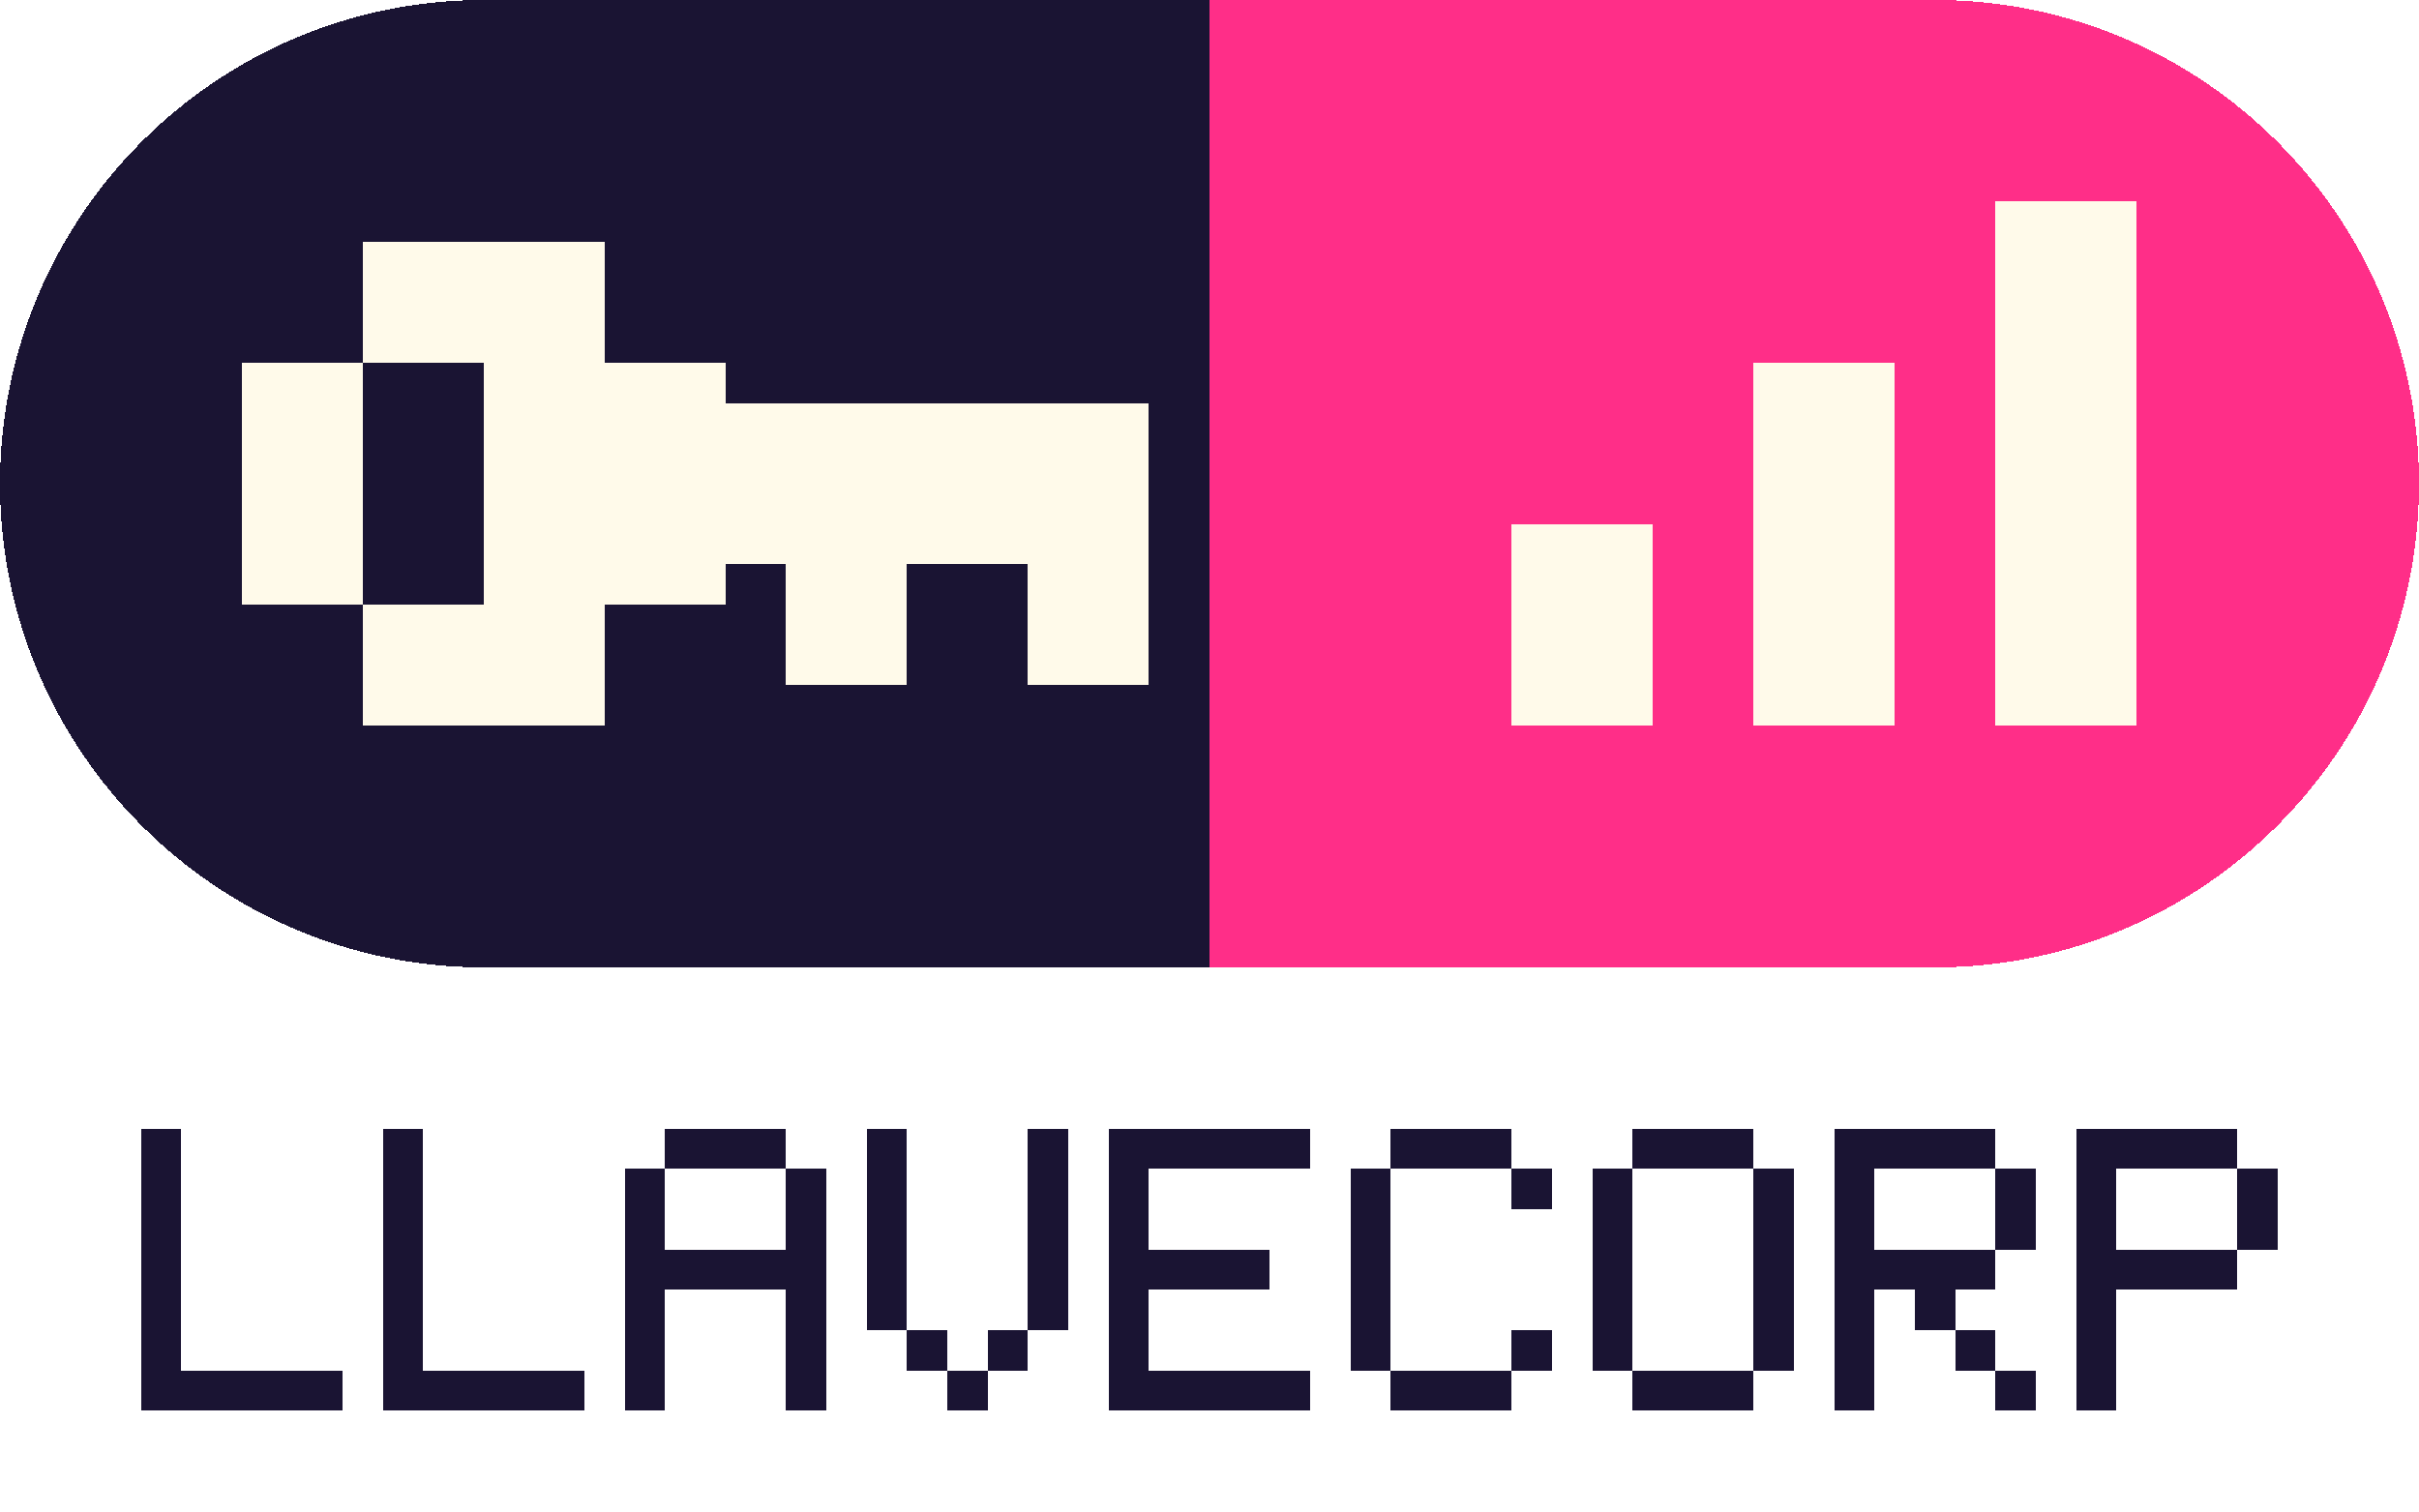
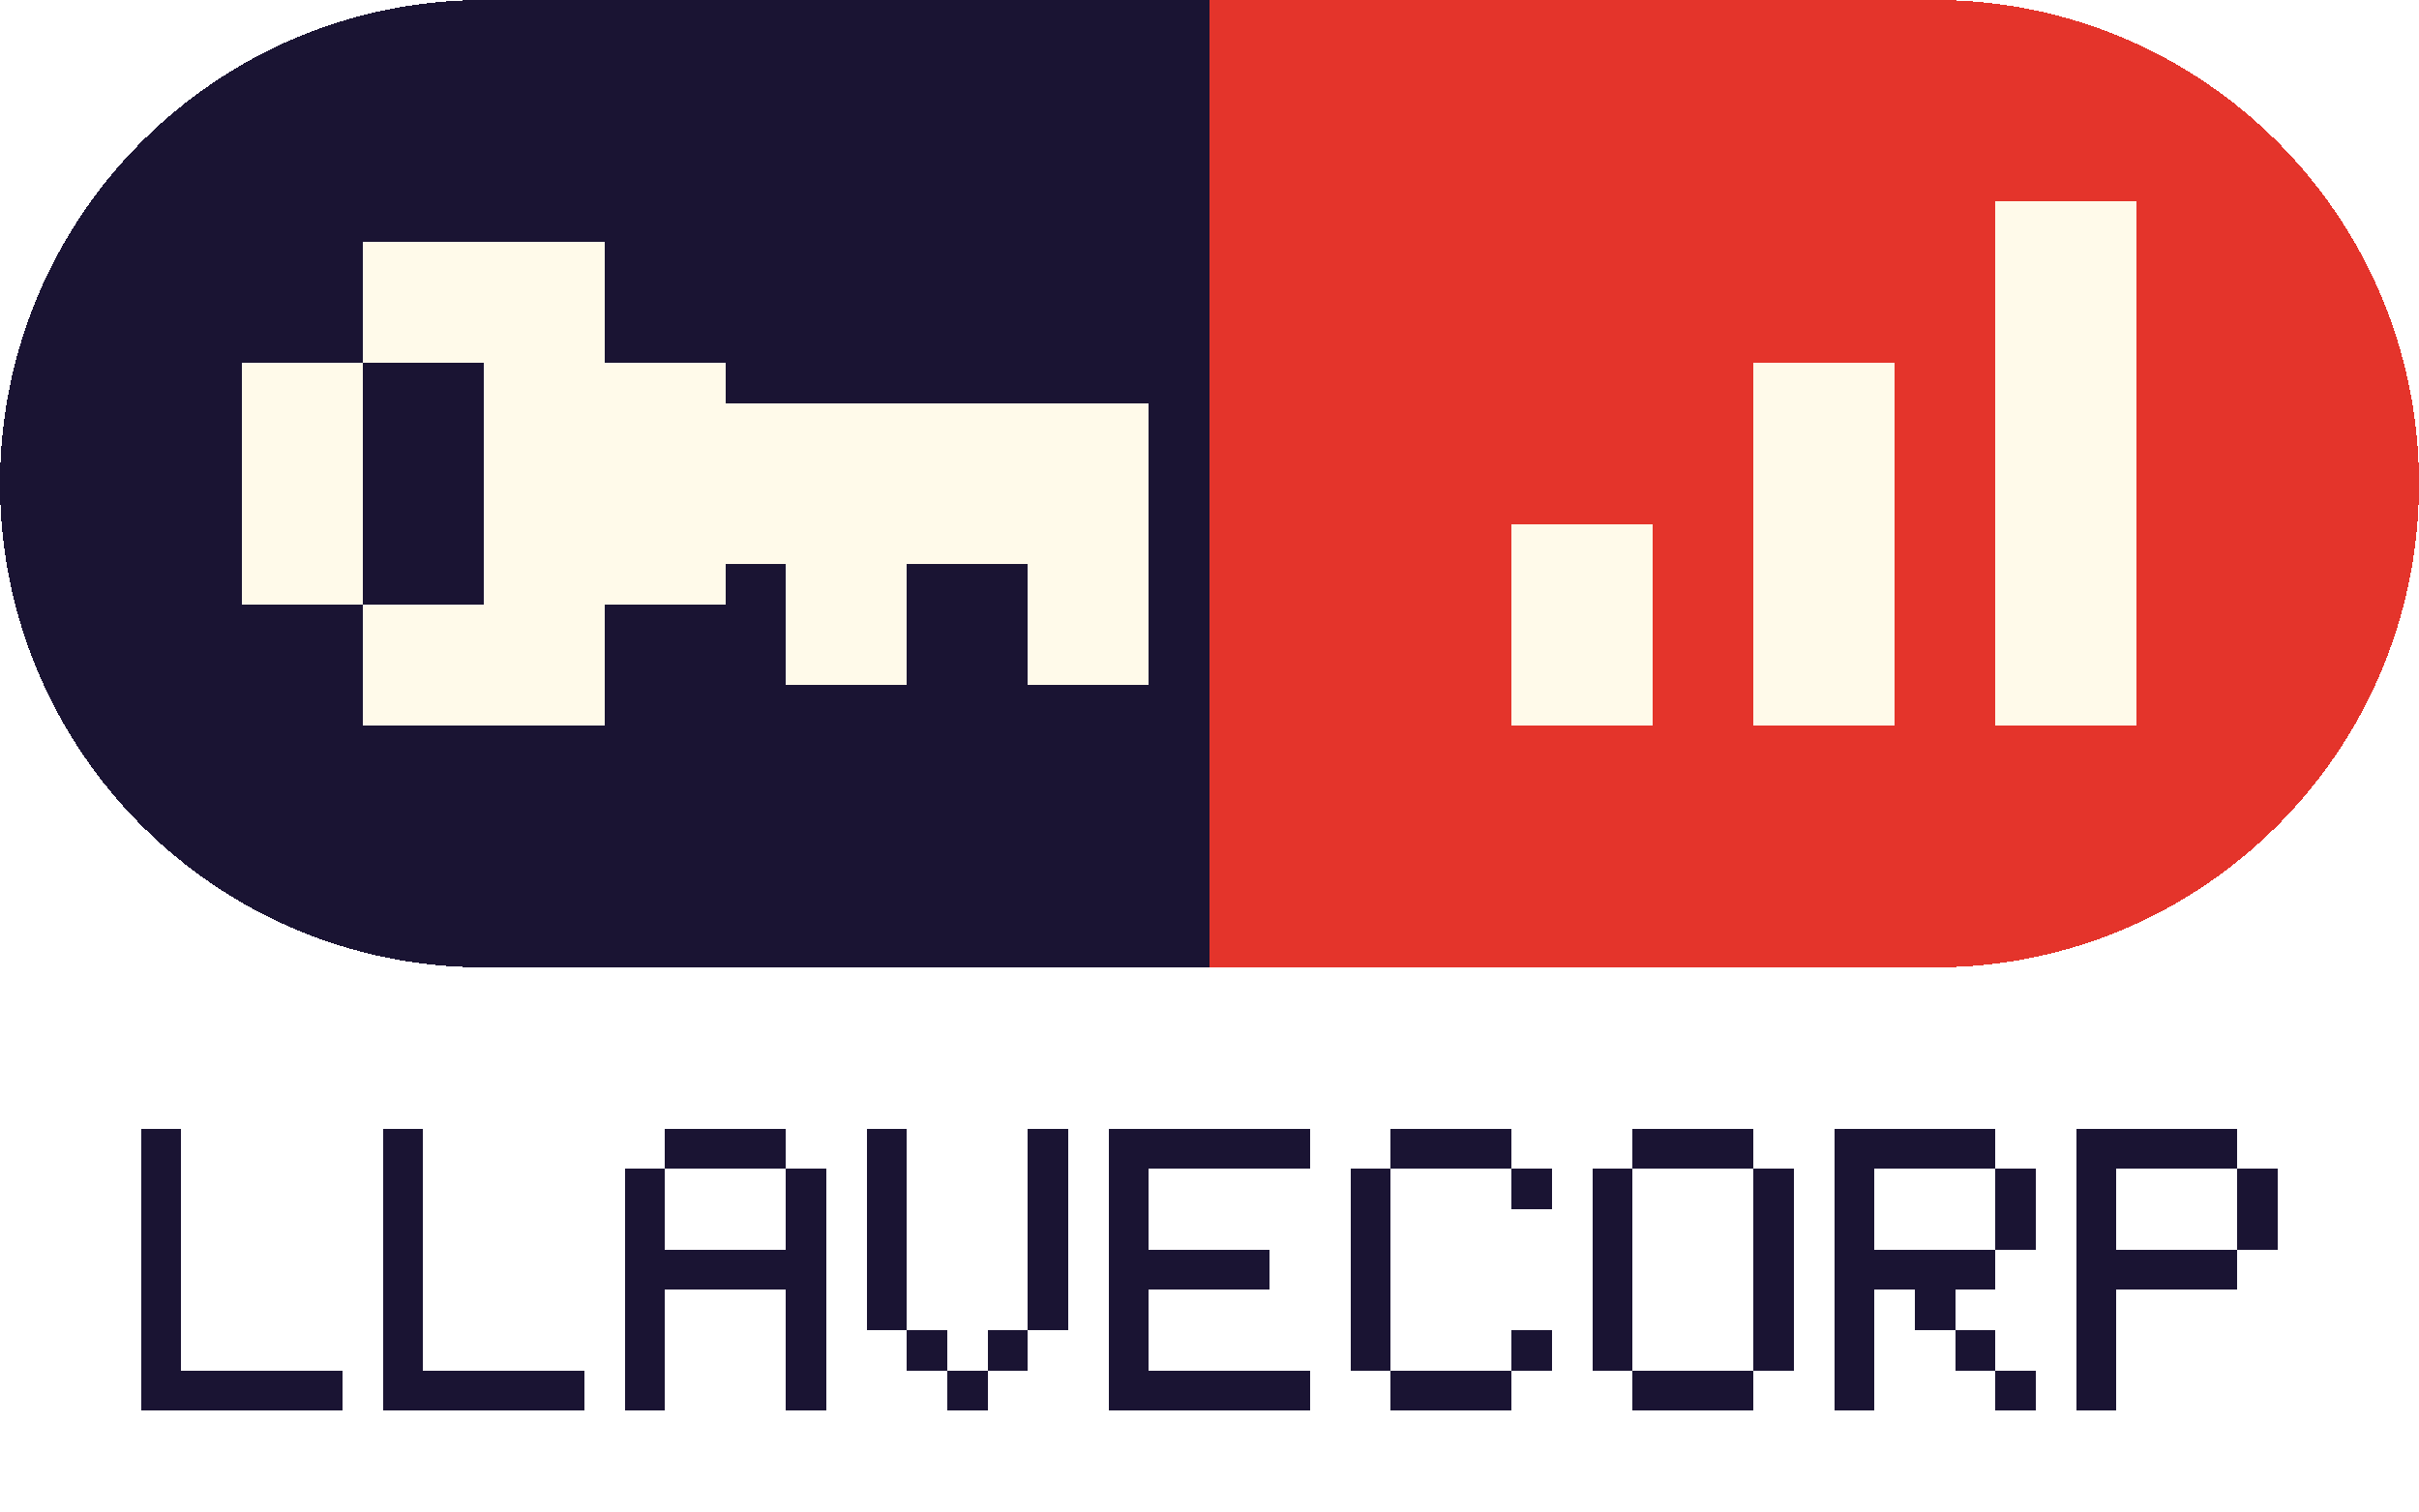
<svg xmlns="http://www.w3.org/2000/svg" viewBox="0 0 240 150" shape-rendering="crispEdges" role="img" aria-label="LlaveCorp">
  <rect x="0" y="0" width="240" height="96" rx="48" fill="#1a1433" />
-   <path d="M120 0 H192 A48 48 0 0 1 192 96 H120 Z" fill="#ff2e88" />
+   <path d="M120 0 H192 A48 48 0 0 1 192 96 H120 Z" fill="#e4342b" />
  <g fill="#fffaea">
    <rect x="36" y="24" width="24" height="12" />
    <rect x="24" y="36" width="12" height="24" />
    <rect x="48" y="36" width="24" height="24" />
    <rect x="36" y="60" width="24" height="12" />
    <rect x="72" y="40" width="42" height="16" />
    <rect x="78" y="56" width="12" height="12" />
    <rect x="102" y="56" width="12" height="12" />
    <rect x="150" y="52" width="14" height="20" />
    <rect x="174" y="36" width="14" height="36" />
    <rect x="198" y="20" width="14" height="52" />
  </g>
  <g fill="#1a1433" transform="translate(14 112)">
    <rect x="0" y="0" width="4" height="4" />
    <rect x="0" y="4" width="4" height="4" />
    <rect x="0" y="8" width="4" height="4" />
    <rect x="0" y="12" width="4" height="4" />
    <rect x="0" y="16" width="4" height="4" />
    <rect x="0" y="20" width="4" height="4" />
    <rect x="0" y="24" width="4" height="4" />
    <rect x="4" y="24" width="4" height="4" />
    <rect x="8" y="24" width="4" height="4" />
    <rect x="12" y="24" width="4" height="4" />
    <rect x="16" y="24" width="4" height="4" />
    <rect x="24" y="0" width="4" height="4" />
    <rect x="24" y="4" width="4" height="4" />
    <rect x="24" y="8" width="4" height="4" />
    <rect x="24" y="12" width="4" height="4" />
    <rect x="24" y="16" width="4" height="4" />
    <rect x="24" y="20" width="4" height="4" />
    <rect x="24" y="24" width="4" height="4" />
    <rect x="28" y="24" width="4" height="4" />
    <rect x="32" y="24" width="4" height="4" />
    <rect x="36" y="24" width="4" height="4" />
    <rect x="40" y="24" width="4" height="4" />
    <rect x="52" y="0" width="4" height="4" />
    <rect x="56" y="0" width="4" height="4" />
    <rect x="60" y="0" width="4" height="4" />
    <rect x="48" y="4" width="4" height="4" />
    <rect x="64" y="4" width="4" height="4" />
    <rect x="48" y="8" width="4" height="4" />
    <rect x="64" y="8" width="4" height="4" />
    <rect x="48" y="12" width="4" height="4" />
    <rect x="52" y="12" width="4" height="4" />
    <rect x="56" y="12" width="4" height="4" />
    <rect x="60" y="12" width="4" height="4" />
    <rect x="64" y="12" width="4" height="4" />
    <rect x="48" y="16" width="4" height="4" />
    <rect x="64" y="16" width="4" height="4" />
    <rect x="48" y="20" width="4" height="4" />
    <rect x="64" y="20" width="4" height="4" />
    <rect x="48" y="24" width="4" height="4" />
    <rect x="64" y="24" width="4" height="4" />
    <rect x="72" y="0" width="4" height="4" />
    <rect x="88" y="0" width="4" height="4" />
    <rect x="72" y="4" width="4" height="4" />
    <rect x="88" y="4" width="4" height="4" />
    <rect x="72" y="8" width="4" height="4" />
    <rect x="88" y="8" width="4" height="4" />
    <rect x="72" y="12" width="4" height="4" />
    <rect x="88" y="12" width="4" height="4" />
    <rect x="72" y="16" width="4" height="4" />
    <rect x="88" y="16" width="4" height="4" />
    <rect x="76" y="20" width="4" height="4" />
    <rect x="84" y="20" width="4" height="4" />
    <rect x="80" y="24" width="4" height="4" />
    <rect x="96" y="0" width="4" height="4" />
    <rect x="100" y="0" width="4" height="4" />
    <rect x="104" y="0" width="4" height="4" />
    <rect x="108" y="0" width="4" height="4" />
    <rect x="112" y="0" width="4" height="4" />
    <rect x="96" y="4" width="4" height="4" />
    <rect x="96" y="8" width="4" height="4" />
    <rect x="96" y="12" width="4" height="4" />
    <rect x="100" y="12" width="4" height="4" />
    <rect x="104" y="12" width="4" height="4" />
    <rect x="108" y="12" width="4" height="4" />
    <rect x="96" y="16" width="4" height="4" />
    <rect x="96" y="20" width="4" height="4" />
    <rect x="96" y="24" width="4" height="4" />
    <rect x="100" y="24" width="4" height="4" />
    <rect x="104" y="24" width="4" height="4" />
    <rect x="108" y="24" width="4" height="4" />
    <rect x="112" y="24" width="4" height="4" />
    <rect x="124" y="0" width="4" height="4" />
    <rect x="128" y="0" width="4" height="4" />
    <rect x="132" y="0" width="4" height="4" />
    <rect x="120" y="4" width="4" height="4" />
    <rect x="136" y="4" width="4" height="4" />
    <rect x="120" y="8" width="4" height="4" />
    <rect x="120" y="12" width="4" height="4" />
    <rect x="120" y="16" width="4" height="4" />
    <rect x="120" y="20" width="4" height="4" />
    <rect x="136" y="20" width="4" height="4" />
    <rect x="124" y="24" width="4" height="4" />
    <rect x="128" y="24" width="4" height="4" />
    <rect x="132" y="24" width="4" height="4" />
    <rect x="148" y="0" width="4" height="4" />
    <rect x="152" y="0" width="4" height="4" />
    <rect x="156" y="0" width="4" height="4" />
    <rect x="144" y="4" width="4" height="4" />
    <rect x="160" y="4" width="4" height="4" />
    <rect x="144" y="8" width="4" height="4" />
    <rect x="160" y="8" width="4" height="4" />
    <rect x="144" y="12" width="4" height="4" />
    <rect x="160" y="12" width="4" height="4" />
    <rect x="144" y="16" width="4" height="4" />
    <rect x="160" y="16" width="4" height="4" />
    <rect x="144" y="20" width="4" height="4" />
    <rect x="160" y="20" width="4" height="4" />
    <rect x="148" y="24" width="4" height="4" />
    <rect x="152" y="24" width="4" height="4" />
    <rect x="156" y="24" width="4" height="4" />
    <rect x="168" y="0" width="4" height="4" />
    <rect x="172" y="0" width="4" height="4" />
    <rect x="176" y="0" width="4" height="4" />
    <rect x="180" y="0" width="4" height="4" />
    <rect x="168" y="4" width="4" height="4" />
    <rect x="184" y="4" width="4" height="4" />
    <rect x="168" y="8" width="4" height="4" />
    <rect x="184" y="8" width="4" height="4" />
    <rect x="168" y="12" width="4" height="4" />
    <rect x="172" y="12" width="4" height="4" />
    <rect x="176" y="12" width="4" height="4" />
    <rect x="180" y="12" width="4" height="4" />
    <rect x="168" y="16" width="4" height="4" />
    <rect x="176" y="16" width="4" height="4" />
    <rect x="168" y="20" width="4" height="4" />
    <rect x="180" y="20" width="4" height="4" />
    <rect x="168" y="24" width="4" height="4" />
    <rect x="184" y="24" width="4" height="4" />
    <rect x="192" y="0" width="4" height="4" />
    <rect x="196" y="0" width="4" height="4" />
    <rect x="200" y="0" width="4" height="4" />
    <rect x="204" y="0" width="4" height="4" />
    <rect x="192" y="4" width="4" height="4" />
    <rect x="208" y="4" width="4" height="4" />
    <rect x="192" y="8" width="4" height="4" />
    <rect x="208" y="8" width="4" height="4" />
    <rect x="192" y="12" width="4" height="4" />
    <rect x="196" y="12" width="4" height="4" />
    <rect x="200" y="12" width="4" height="4" />
    <rect x="204" y="12" width="4" height="4" />
    <rect x="192" y="16" width="4" height="4" />
    <rect x="192" y="20" width="4" height="4" />
    <rect x="192" y="24" width="4" height="4" />
  </g>
</svg>
